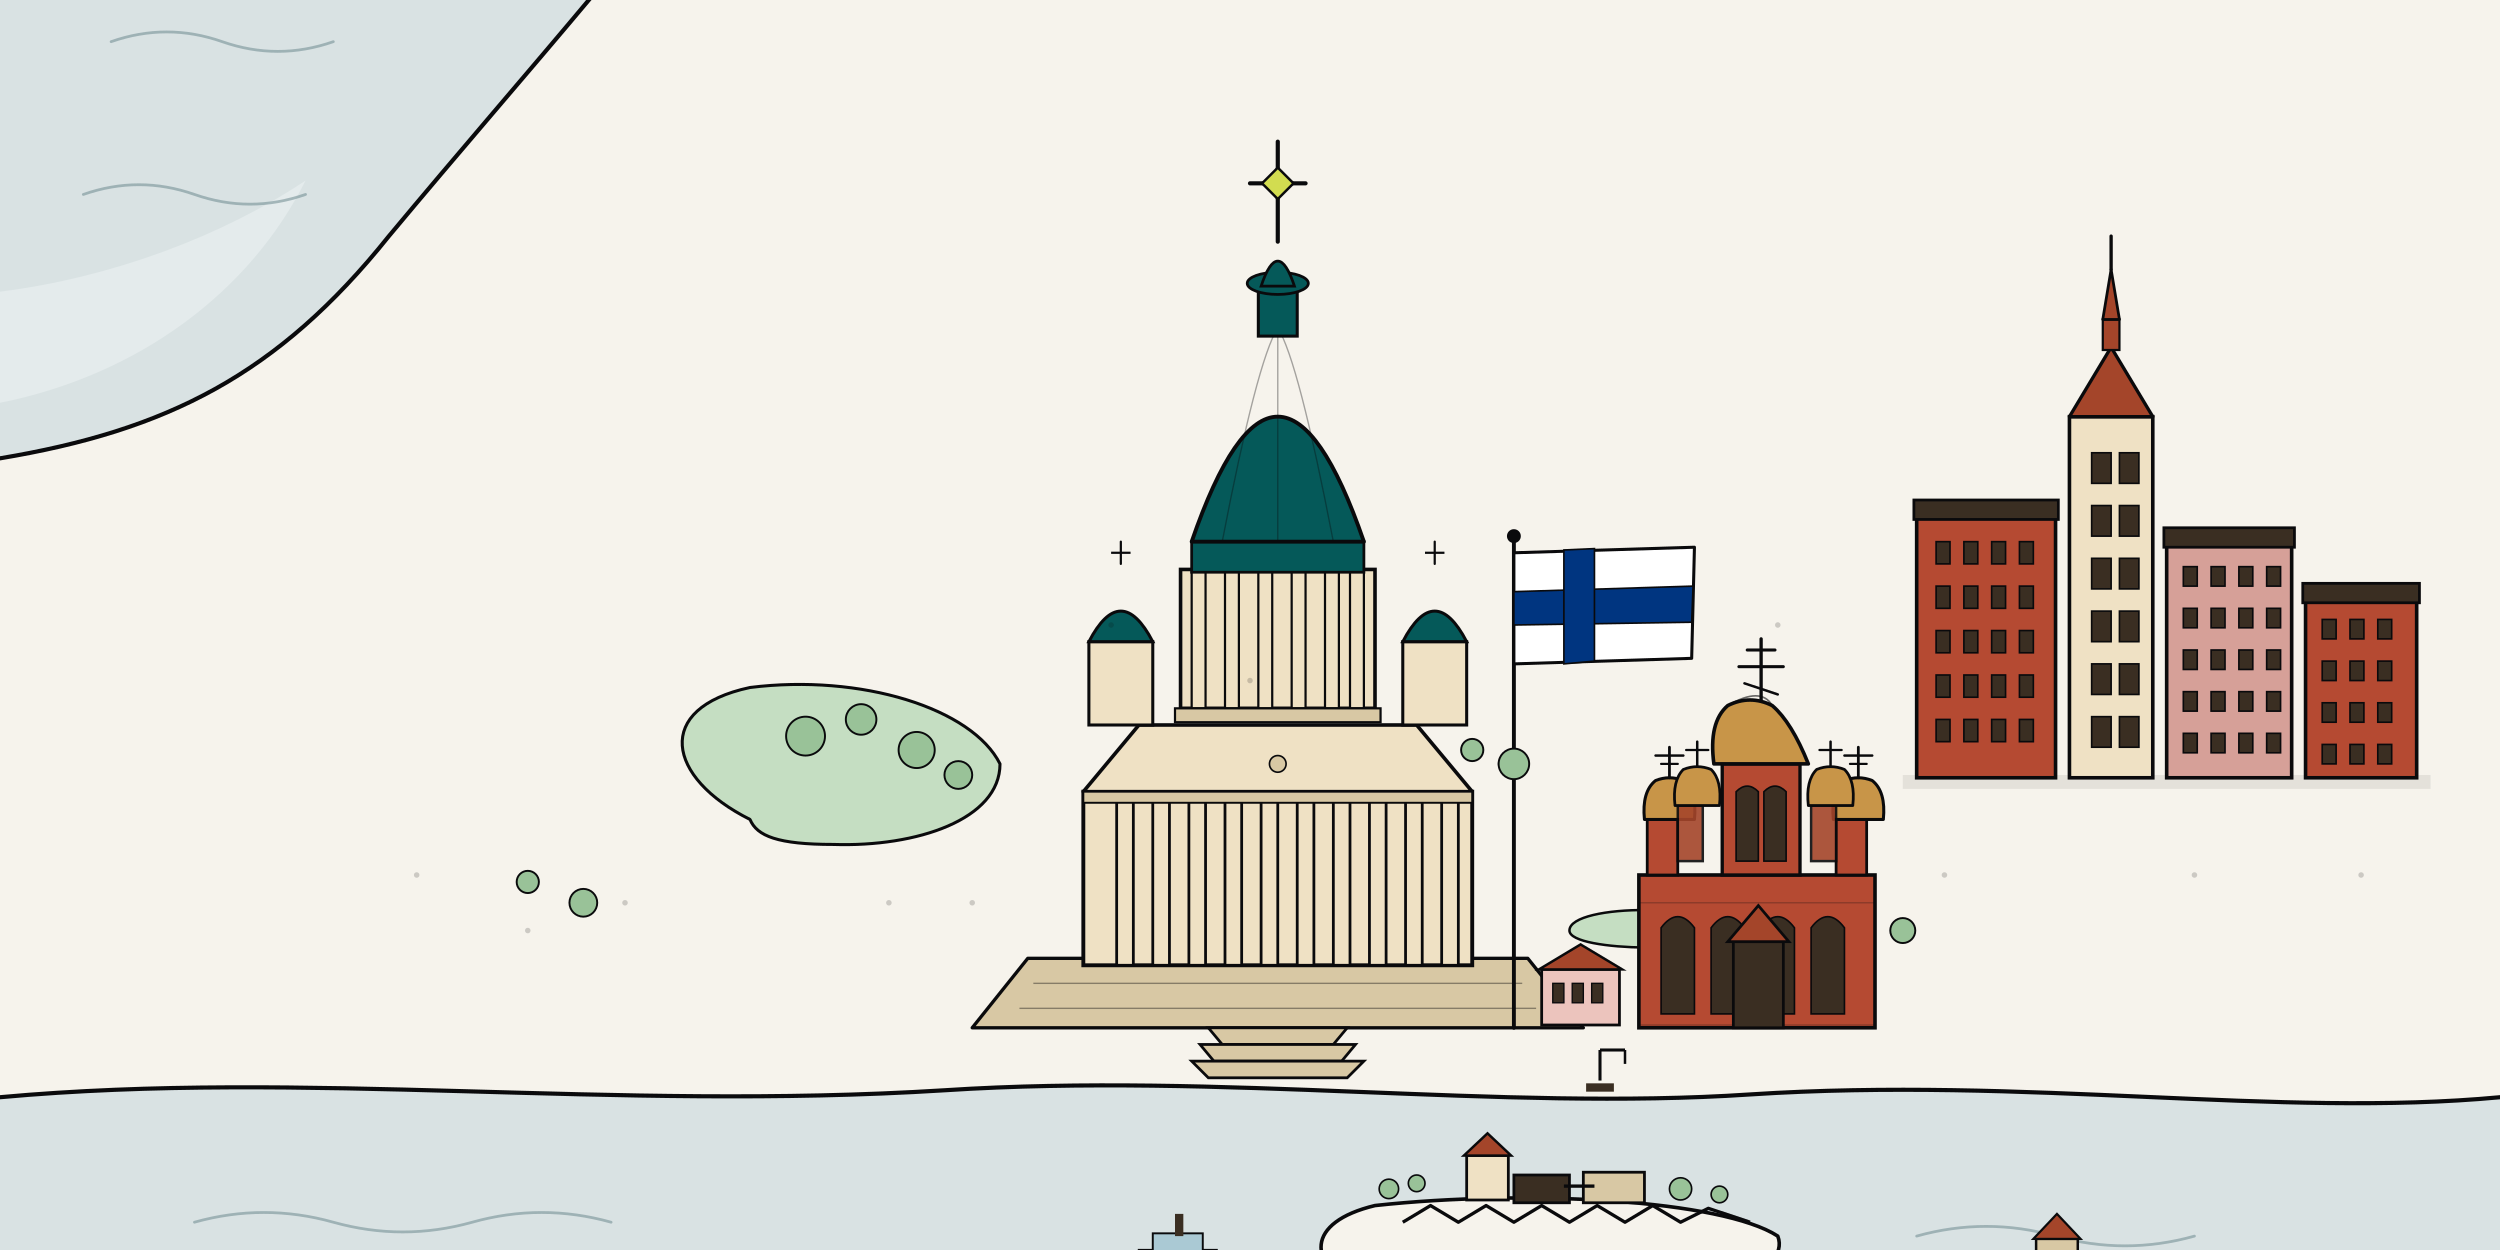
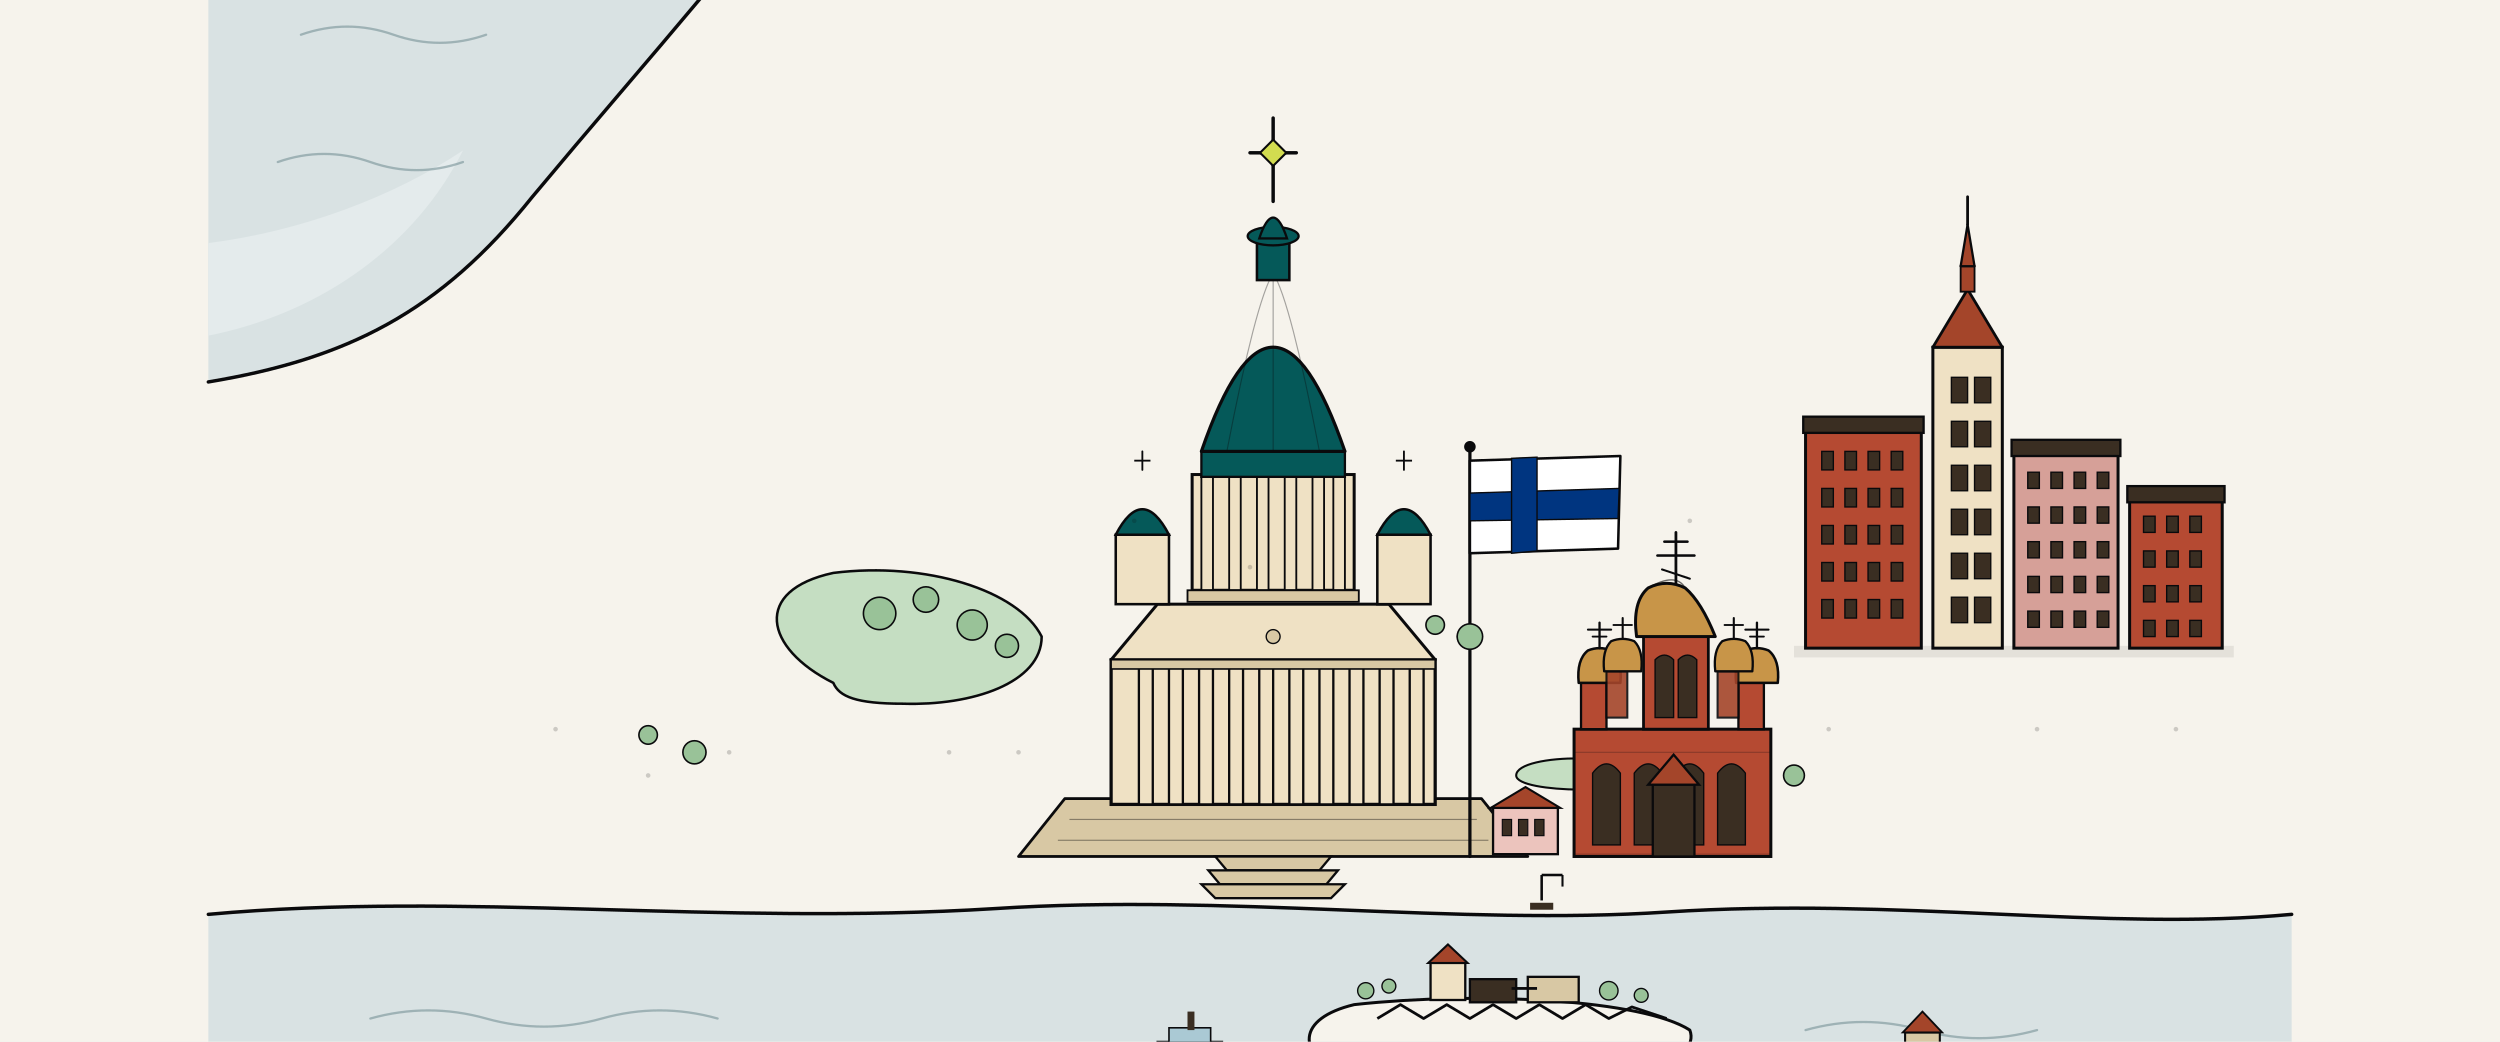
- <svg xmlns="http://www.w3.org/2000/svg" viewBox="0 150 1800 900" preserveAspectRatio="xMidYMid slice">
-   <rect width="1800" height="1200" fill="#f6f3ec" />
+ <svg xmlns="http://www.w3.org/2000/svg" viewBox="-180 150 2160 900" preserveAspectRatio="xMidYMid slice">
+   <rect x="-180" width="2160" height="1200" fill="#f6f3ec" />
  <path d="M 0 0 L 540 0 C 480 90 380 200 280 320 C 200 420 120 460 0 480 Z" fill="#d9e2e3" />
  <path d="M 0 360 C 80 350 160 320 220 280 C 180 360 100 420 0 440 Z" fill="#e4ebec" />
  <path d="M 0 940 C 220 920 440 950 680 935 C 880 922 1080 950 1260 938 C 1460 925 1640 955 1800 940 L 1800 1200 L 0 1200 Z" fill="#d9e2e3" />
  <g fill="none" stroke="#6e8a90" stroke-width="2" stroke-linecap="round" opacity="0.55">
    <path d="M 80 180 q 40 -14 80 0 t 80 0" />
    <path d="M 60 290 q 40 -14 80 0 t 80 0" />
    <path d="M 280 100 q 30 -10 60 0 t 60 0" />
    <path d="M 140 1030 q 50 -14 100 0 t 100 0 t 100 0" />
    <path d="M 800 1060 q 50 -14 100 0 t 100 0 t 100 0" />
    <path d="M 1380 1040 q 50 -14 100 0 t 100 0" />
    <path d="M 460 1130 q 40 -12 80 0 t 80 0" />
    <path d="M 1100 1140 q 40 -12 80 0 t 80 0" />
  </g>
  <path d="M 0 480 C 120 460 200 420 280 320 C 380 200 480 90 540 0" fill="none" stroke="#0a0a0c" stroke-width="3" stroke-linejoin="round" stroke-linecap="round" />
  <path d="M 0 940 C 220 920 440 950 680 935 C 880 922 1080 950 1260 938 C 1460 925 1640 955 1800 940" fill="none" stroke="#0a0a0c" stroke-width="3" stroke-linejoin="round" stroke-linecap="round" />
  <path d="M 540 740 C 480 710 470 660 540 645 C 620 635 700 660 720 700 C 720 740 660 760 600 758 C 560 758 545 752 540 740 Z" fill="#c5dec2" stroke="#0a0a0c" stroke-width="2.2" stroke-linejoin="round" />
  <g fill="#99c298" stroke="#0a0a0c" stroke-width="1.4">
    <circle cx="580" cy="680" r="14" />
    <circle cx="620" cy="668" r="11" />
    <circle cx="660" cy="690" r="13" />
    <circle cx="690" cy="708" r="10" />
  </g>
  <path d="M 1130 820 C 1130 800 1240 800 1240 822 C 1240 836 1130 836 1130 820 Z" fill="#c5dec2" stroke="#0a0a0c" stroke-width="1.8" />
  <g>
    <rect x="1370" y="708" width="380" height="10" fill="#0a0a0c" opacity="0.08" />
    <rect x="1380" y="520" width="100" height="190" fill="#b54a32" stroke="#0a0a0c" stroke-width="2.6" />
    <rect x="1378" y="510" width="104" height="14" fill="#3a2e22" stroke="#0a0a0c" stroke-width="2" />
    <g fill="#3a2e22" stroke="#0a0a0c" stroke-width="1.2">
      <rect x="1394" y="540" width="10" height="16" />
      <rect x="1414" y="540" width="10" height="16" />
      <rect x="1434" y="540" width="10" height="16" />
      <rect x="1454" y="540" width="10" height="16" />
      <rect x="1394" y="572" width="10" height="16" />
      <rect x="1414" y="572" width="10" height="16" />
      <rect x="1434" y="572" width="10" height="16" />
      <rect x="1454" y="572" width="10" height="16" />
      <rect x="1394" y="604" width="10" height="16" />
      <rect x="1414" y="604" width="10" height="16" />
      <rect x="1434" y="604" width="10" height="16" />
      <rect x="1454" y="604" width="10" height="16" />
      <rect x="1394" y="636" width="10" height="16" />
      <rect x="1414" y="636" width="10" height="16" />
      <rect x="1434" y="636" width="10" height="16" />
      <rect x="1454" y="636" width="10" height="16" />
      <rect x="1394" y="668" width="10" height="16" />
      <rect x="1414" y="668" width="10" height="16" />
      <rect x="1434" y="668" width="10" height="16" />
      <rect x="1454" y="668" width="10" height="16" />
    </g>
    <rect x="1490" y="450" width="60" height="260" fill="#efe1c4" stroke="#0a0a0c" stroke-width="2.6" />
    <polygon points="1490,450 1550,450 1520,400" fill="#a4452a" stroke="#0a0a0c" stroke-width="2.4" stroke-linejoin="round" />
    <rect x="1514" y="380" width="12" height="22" fill="#a4452a" stroke="#0a0a0c" stroke-width="1.6" />
    <polygon points="1514,380 1526,380 1520,344" fill="#a4452a" stroke="#0a0a0c" stroke-width="2" stroke-linejoin="round" />
    <line x1="1520" y1="344" x2="1520" y2="320" stroke="#0a0a0c" stroke-width="2.4" stroke-linecap="round" />
    <g fill="#3a2e22" stroke="#0a0a0c" stroke-width="1.2">
      <rect x="1506" y="476" width="14" height="22" />
      <rect x="1526" y="476" width="14" height="22" />
      <rect x="1506" y="514" width="14" height="22" />
      <rect x="1526" y="514" width="14" height="22" />
      <rect x="1506" y="552" width="14" height="22" />
      <rect x="1526" y="552" width="14" height="22" />
      <rect x="1506" y="590" width="14" height="22" />
      <rect x="1526" y="590" width="14" height="22" />
      <rect x="1506" y="628" width="14" height="22" />
      <rect x="1526" y="628" width="14" height="22" />
      <rect x="1506" y="666" width="14" height="22" />
      <rect x="1526" y="666" width="14" height="22" />
    </g>
    <rect x="1560" y="540" width="90" height="170" fill="#d6a098" stroke="#0a0a0c" stroke-width="2.6" />
    <rect x="1558" y="530" width="94" height="14" fill="#3a2e22" stroke="#0a0a0c" stroke-width="2" />
    <g fill="#3a2e22" stroke="#0a0a0c" stroke-width="1.2">
      <rect x="1572" y="558" width="10" height="14" />
      <rect x="1592" y="558" width="10" height="14" />
      <rect x="1612" y="558" width="10" height="14" />
      <rect x="1632" y="558" width="10" height="14" />
      <rect x="1572" y="588" width="10" height="14" />
      <rect x="1592" y="588" width="10" height="14" />
      <rect x="1612" y="588" width="10" height="14" />
      <rect x="1632" y="588" width="10" height="14" />
      <rect x="1572" y="618" width="10" height="14" />
      <rect x="1592" y="618" width="10" height="14" />
      <rect x="1612" y="618" width="10" height="14" />
      <rect x="1632" y="618" width="10" height="14" />
      <rect x="1572" y="648" width="10" height="14" />
      <rect x="1592" y="648" width="10" height="14" />
      <rect x="1612" y="648" width="10" height="14" />
      <rect x="1632" y="648" width="10" height="14" />
      <rect x="1572" y="678" width="10" height="14" />
      <rect x="1592" y="678" width="10" height="14" />
      <rect x="1612" y="678" width="10" height="14" />
      <rect x="1632" y="678" width="10" height="14" />
    </g>
    <rect x="1660" y="580" width="80" height="130" fill="#b54a32" stroke="#0a0a0c" stroke-width="2.6" />
    <rect x="1658" y="570" width="84" height="14" fill="#3a2e22" stroke="#0a0a0c" stroke-width="2" />
    <g fill="#3a2e22" stroke="#0a0a0c" stroke-width="1.2">
      <rect x="1672" y="596" width="10" height="14" />
      <rect x="1692" y="596" width="10" height="14" />
      <rect x="1712" y="596" width="10" height="14" />
      <rect x="1672" y="626" width="10" height="14" />
      <rect x="1692" y="626" width="10" height="14" />
      <rect x="1712" y="626" width="10" height="14" />
      <rect x="1672" y="656" width="10" height="14" />
      <rect x="1692" y="656" width="10" height="14" />
      <rect x="1712" y="656" width="10" height="14" />
      <rect x="1672" y="686" width="10" height="14" />
      <rect x="1692" y="686" width="10" height="14" />
      <rect x="1712" y="686" width="10" height="14" />
    </g>
  </g>
  <g>
    <polygon points="700,890 1140,890 1100,840 740,840" fill="#d8c8a4" stroke="#0a0a0c" stroke-width="2.4" stroke-linejoin="round" />
    <g stroke="#0a0a0c" stroke-width="1" opacity="0.4">
      <line x1="744" y1="858" x2="1096" y2="858" />
      <line x1="734" y1="876" x2="1106" y2="876" />
    </g>
    <rect x="780" y="720" width="280" height="125" fill="#efe1c4" stroke="#0a0a0c" stroke-width="2.8" />
    <g fill="#efe1c4" stroke="#0a0a0c" stroke-width="2">
      <rect x="804" y="720" width="12" height="125" />
      <rect x="830" y="720" width="12" height="125" />
      <rect x="856" y="720" width="12" height="125" />
      <rect x="882" y="720" width="12" height="125" />
      <rect x="908" y="720" width="12" height="125" />
      <rect x="934" y="720" width="12" height="125" />
      <rect x="960" y="720" width="12" height="125" />
      <rect x="986" y="720" width="12" height="125" />
      <rect x="1012" y="720" width="12" height="125" />
      <rect x="1038" y="720" width="12" height="125" />
    </g>
    <polygon points="780,720 1060,720 1020,672 820,672" fill="#efe1c4" stroke="#0a0a0c" stroke-width="2.6" stroke-linejoin="round" />
    <circle cx="920" cy="700" r="6" fill="#d8c8a4" stroke="#0a0a0c" stroke-width="1.2" />
    <rect x="780" y="720" width="280" height="8" fill="#d8c8a4" stroke="#0a0a0c" stroke-width="1.4" />
    <rect x="850" y="560" width="140" height="100" fill="#efe1c4" stroke="#0a0a0c" stroke-width="2.6" />
    <g fill="#efe1c4" stroke="#0a0a0c" stroke-width="1.6">
      <rect x="858" y="560" width="10" height="100" />
      <rect x="882" y="560" width="10" height="100" />
      <rect x="906" y="560" width="10" height="100" />
      <rect x="930" y="560" width="10" height="100" />
      <rect x="954" y="560" width="10" height="100" />
      <rect x="972" y="560" width="10" height="100" />
    </g>
    <rect x="846" y="660" width="148" height="10" fill="#d8c8a4" stroke="#0a0a0c" stroke-width="1.6" />
    <rect x="858" y="540" width="124" height="22" fill="#055959" stroke="#0a0a0c" stroke-width="2" />
    <path d="M 858 540 Q 920 360 982 540 Z" fill="#055959" stroke="#0a0a0c" stroke-width="2.8" stroke-linejoin="round" />
    <path d="M 880 540 Q 905 410 920 386" fill="none" stroke="#0a0a0c" stroke-width="1" opacity="0.35" />
    <path d="M 920 540 Q 920 410 920 386" fill="none" stroke="#0a0a0c" stroke-width="1" opacity="0.35" />
    <path d="M 960 540 Q 935 410 920 386" fill="none" stroke="#0a0a0c" stroke-width="1" opacity="0.35" />
    <rect x="906" y="356" width="28" height="36" fill="#055959" stroke="#0a0a0c" stroke-width="2.2" />
    <ellipse cx="920" cy="354" rx="22" ry="8" fill="#055959" stroke="#0a0a0c" stroke-width="2" />
    <path d="M 908 356 Q 920 320 932 356 Z" fill="#055959" stroke="#0a0a0c" stroke-width="2" />
    <line x1="920" y1="324" x2="920" y2="252" stroke="#0a0a0c" stroke-width="3" stroke-linecap="round" />
    <line x1="900" y1="282" x2="940" y2="282" stroke="#0a0a0c" stroke-width="3" stroke-linecap="round" />
    <rect x="912" y="274" width="16" height="16" fill="#d2dc50" stroke="#0a0a0c" stroke-width="1.8" transform="rotate(45 920 282)" />
    <g>
      <rect x="784" y="612" width="46" height="60" fill="#efe1c4" stroke="#0a0a0c" stroke-width="2.2" />
      <path d="M 784 612 Q 807 568 830 612 Z" fill="#055959" stroke="#0a0a0c" stroke-width="2.2" />
      <line x1="807" y1="556" x2="807" y2="540" stroke="#0a0a0c" stroke-width="1.6" stroke-linecap="round" />
      <line x1="800" y1="548" x2="814" y2="548" stroke="#0a0a0c" stroke-width="1.6" />
      <rect x="1010" y="612" width="46" height="60" fill="#efe1c4" stroke="#0a0a0c" stroke-width="2.2" />
      <path d="M 1010 612 Q 1033 568 1056 612 Z" fill="#055959" stroke="#0a0a0c" stroke-width="2.2" />
      <line x1="1033" y1="556" x2="1033" y2="540" stroke="#0a0a0c" stroke-width="1.6" stroke-linecap="round" />
      <line x1="1026" y1="548" x2="1040" y2="548" stroke="#0a0a0c" stroke-width="1.6" />
    </g>
    <g fill="#d8c8a4" stroke="#0a0a0c" stroke-width="2">
      <polygon points="870,890 970,890 960,902 880,902" />
      <polygon points="864,902 976,902 966,914 874,914" />
      <polygon points="858,914 982,914 970,926 870,926" />
    </g>
  </g>
  <g>
    <line x1="1090" y1="890" x2="1090" y2="540" stroke="#0a0a0c" stroke-width="2.8" stroke-linecap="round" />
    <circle cx="1090" cy="536" r="5" fill="#0a0a0c" />
    <path d="M 1090 548 L 1220 544 L 1218 624 L 1090 628 Z" fill="#ffffff" stroke="#0a0a0c" stroke-width="2.2" stroke-linejoin="round" />
    <path d="M 1090 576 L 1219 572 L 1218 598 L 1090 600 Z" fill="#003580" stroke="#0a0a0c" stroke-width="1.2" />
    <path d="M 1126 546 L 1148 545 L 1148 626 L 1126 628 Z" fill="#003580" stroke="#0a0a0c" stroke-width="1.2" />
  </g>
  <g>
    <rect x="1180" y="780" width="170" height="110" fill="#b54a32" stroke="#0a0a0c" stroke-width="2.6" />
    <g fill="#3a2e22" stroke="#0a0a0c" stroke-width="1.2">
      <path d="M 1196 880 L 1196 818 Q 1208 802 1220 818 L 1220 880 Z" />
      <path d="M 1232 880 L 1232 818 Q 1244 802 1256 818 L 1256 880 Z" />
      <path d="M 1268 880 L 1268 818 Q 1280 802 1292 818 L 1292 880 Z" />
      <path d="M 1304 880 L 1304 818 Q 1316 802 1328 818 L 1328 880 Z" />
    </g>
    <g stroke="#0a0a0c" stroke-width="1" opacity="0.25">
      <line x1="1180" y1="800" x2="1350" y2="800" />
      <line x1="1180" y1="888" x2="1350" y2="888" />
    </g>
    <rect x="1248" y="828" width="36" height="62" fill="#3a2e22" stroke="#0a0a0c" stroke-width="2" />
    <polygon points="1244,828 1288,828 1266,802" fill="#a4452a" stroke="#0a0a0c" stroke-width="2" />
    <rect x="1240" y="700" width="56" height="80" fill="#b54a32" stroke="#0a0a0c" stroke-width="2.4" />
    <g fill="#3a2e22" stroke="#0a0a0c" stroke-width="1.2">
      <path d="M 1250 770 L 1250 720 Q 1258 712 1266 720 L 1266 770 Z" />
      <path d="M 1270 770 L 1270 720 Q 1278 712 1286 720 L 1286 770 Z" />
    </g>
    <path d="M 1234 700 Q 1230 670 1244 658 Q 1252 654 1260 654 Q 1268 654 1276 658 Q 1290 670 1302 700 Z" fill="#c89548" stroke="#0a0a0c" stroke-width="2.6" stroke-linejoin="round" />
    <path d="M 1244 658 Q 1268 644 1276 658" fill="none" stroke="#0a0a0c" stroke-width="1.2" opacity="0.6" />
    <line x1="1268" y1="654" x2="1268" y2="610" stroke="#0a0a0c" stroke-width="2.4" stroke-linecap="round" />
    <line x1="1252" y1="630" x2="1284" y2="630" stroke="#0a0a0c" stroke-width="2.2" stroke-linecap="round" />
    <line x1="1258" y1="618" x2="1278" y2="618" stroke="#0a0a0c" stroke-width="2.2" stroke-linecap="round" />
    <line x1="1256" y1="642" x2="1280" y2="650" stroke="#0a0a0c" stroke-width="1.8" stroke-linecap="round" />
    <g>
      <rect x="1186" y="740" width="22" height="40" fill="#b54a32" stroke="#0a0a0c" stroke-width="2" />
      <path d="M 1184 740 Q 1182 720 1192 712 Q 1197 710 1202 710 Q 1207 710 1212 712 Q 1222 720 1220 740 Z" fill="#c89548" stroke="#0a0a0c" stroke-width="2.2" stroke-linejoin="round" />
      <line x1="1202" y1="710" x2="1202" y2="688" stroke="#0a0a0c" stroke-width="2" stroke-linecap="round" />
      <line x1="1192" y1="694" x2="1212" y2="694" stroke="#0a0a0c" stroke-width="1.8" stroke-linecap="round" />
      <line x1="1196" y1="700" x2="1208" y2="700" stroke="#0a0a0c" stroke-width="1.6" stroke-linecap="round" />
      <rect x="1322" y="740" width="22" height="40" fill="#b54a32" stroke="#0a0a0c" stroke-width="2" />
      <path d="M 1320 740 Q 1318 720 1328 712 Q 1333 710 1338 710 Q 1343 710 1348 712 Q 1358 720 1356 740 Z" fill="#c89548" stroke="#0a0a0c" stroke-width="2.2" stroke-linejoin="round" />
      <line x1="1338" y1="710" x2="1338" y2="688" stroke="#0a0a0c" stroke-width="2" stroke-linecap="round" />
      <line x1="1328" y1="694" x2="1348" y2="694" stroke="#0a0a0c" stroke-width="1.8" stroke-linecap="round" />
      <line x1="1332" y1="700" x2="1344" y2="700" stroke="#0a0a0c" stroke-width="1.6" stroke-linecap="round" />
      <rect x="1208" y="730" width="18" height="40" fill="#a4452a" stroke="#0a0a0c" stroke-width="1.8" opacity="0.9" />
      <path d="M 1206 730 Q 1204 712 1212 704 Q 1217 702 1222 702 Q 1227 702 1232 704 Q 1240 712 1238 730 Z" fill="#c89548" stroke="#0a0a0c" stroke-width="2" stroke-linejoin="round" />
      <line x1="1222" y1="702" x2="1222" y2="684" stroke="#0a0a0c" stroke-width="1.8" stroke-linecap="round" />
      <line x1="1214" y1="690" x2="1230" y2="690" stroke="#0a0a0c" stroke-width="1.6" stroke-linecap="round" />
      <rect x="1304" y="730" width="18" height="40" fill="#a4452a" stroke="#0a0a0c" stroke-width="1.8" opacity="0.9" />
      <path d="M 1302 730 Q 1300 712 1308 704 Q 1313 702 1318 702 Q 1323 702 1328 704 Q 1336 712 1334 730 Z" fill="#c89548" stroke="#0a0a0c" stroke-width="2" stroke-linejoin="round" />
      <line x1="1318" y1="702" x2="1318" y2="684" stroke="#0a0a0c" stroke-width="1.8" stroke-linecap="round" />
      <line x1="1310" y1="690" x2="1326" y2="690" stroke="#0a0a0c" stroke-width="1.6" stroke-linecap="round" />
    </g>
  </g>
  <g>
    <path d="M 980 1080 C 940 1060 940 1030 990 1018 C 1100 1006 1240 1014 1280 1040 C 1290 1066 1230 1090 1140 1090 C 1060 1092 1000 1094 980 1080 Z" fill="#f6f3ec" stroke="#0a0a0c" stroke-width="2.6" stroke-linejoin="round" />
    <path d="M 1010 1030 L 1030 1018 L 1050 1030 L 1070 1018 L 1090 1030 L 1110 1018 L 1130 1030 L 1150 1018 L 1170 1030 L 1190 1018 L 1210 1030 L 1230 1020 L 1260 1030" fill="none" stroke="#0a0a0c" stroke-width="2.4" stroke-linejoin="round" />
    <rect x="1090" y="996" width="40" height="20" fill="#3a2e22" stroke="#0a0a0c" stroke-width="2" />
    <rect x="1140" y="994" width="44" height="22" fill="#d8c8a4" stroke="#0a0a0c" stroke-width="2" />
    <line x1="1126" y1="1004" x2="1148" y2="1004" stroke="#0a0a0c" stroke-width="2.4" />
    <rect x="1056" y="982" width="30" height="32" fill="#efe1c4" stroke="#0a0a0c" stroke-width="2" />
    <polygon points="1054,982 1088,982 1071,966" fill="#a4452a" stroke="#0a0a0c" stroke-width="1.8" />
    <g fill="#99c298" stroke="#0a0a0c" stroke-width="1.2">
      <circle cx="1000" cy="1006" r="7" />
      <circle cx="1020" cy="1002" r="6" />
      <circle cx="1210" cy="1006" r="8" />
      <circle cx="1238" cy="1010" r="6" />
    </g>
    <path d="M 1380 1110 C 1360 1090 1380 1068 1430 1060 C 1500 1054 1570 1064 1600 1080 C 1610 1100 1570 1118 1500 1120 C 1430 1122 1390 1118 1380 1110 Z" fill="#f6f3ec" stroke="#0a0a0c" stroke-width="2.4" stroke-linejoin="round" />
    <path d="M 1400 1078 L 1420 1068 L 1440 1078 L 1460 1068 L 1480 1078 L 1500 1068 L 1520 1078 L 1540 1068 L 1560 1078 L 1580 1072" fill="none" stroke="#0a0a0c" stroke-width="2.2" stroke-linejoin="round" />
    <rect x="1466" y="1042" width="30" height="28" fill="#d8c8a4" stroke="#0a0a0c" stroke-width="1.8" />
    <polygon points="1464,1042 1498,1042 1481,1024" fill="#a4452a" stroke="#0a0a0c" stroke-width="1.6" />
    <g fill="#99c298" stroke="#0a0a0c" stroke-width="1.2">
      <circle cx="1410" cy="1066" r="6" />
      <circle cx="1556" cy="1068" r="6" />
    </g>
  </g>
  <g>
    <rect x="820" y="1050" width="56" height="8" fill="#efe1c4" stroke="#0a0a0c" stroke-width="1.6" />
    <polygon points="816,1058 880,1058 872,1066 824,1066" fill="#3a2e22" stroke="#0a0a0c" stroke-width="1.6" stroke-linejoin="round" />
    <rect x="830" y="1038" width="36" height="14" fill="#aac9d4" stroke="#0a0a0c" stroke-width="1.4" />
    <rect x="846" y="1024" width="6" height="16" fill="#3a2e22" />
  </g>
  <g>
    <rect x="1110" y="848" width="56" height="40" fill="#ecc4bd" stroke="#0a0a0c" stroke-width="2" />
    <polygon points="1108,848 1168,848 1138,830" fill="#a4452a" stroke="#0a0a0c" stroke-width="1.8" />
    <g fill="#3a2e22" stroke="#0a0a0c" stroke-width="1">
      <rect x="1118" y="858" width="8" height="14" />
      <rect x="1132" y="858" width="8" height="14" />
      <rect x="1146" y="858" width="8" height="14" />
    </g>
    <rect x="1142" y="930" width="20" height="6" fill="#3a2e22" />
    <line x1="1152" y1="928" x2="1152" y2="906" stroke="#0a0a0c" stroke-width="2.2" />
    <line x1="1152" y1="906" x2="1170" y2="906" stroke="#0a0a0c" stroke-width="2.2" />
    <line x1="1170" y1="906" x2="1170" y2="916" stroke="#0a0a0c" stroke-width="1.8" />
  </g>
  <g fill="#0a0a0c" opacity="0.18">
    <circle cx="300" cy="780" r="2" />
    <circle cx="380" cy="820" r="2" />
    <circle cx="450" cy="800" r="2" />
    <circle cx="640" cy="800" r="2" />
    <circle cx="700" cy="800" r="2" />
    <circle cx="800" cy="600" r="2" />
    <circle cx="900" cy="640" r="2" />
    <circle cx="1080" cy="700" r="2" />
    <circle cx="1280" cy="600" r="2" />
    <circle cx="1400" cy="780" r="2" />
    <circle cx="1580" cy="780" r="2" />
    <circle cx="1700" cy="780" r="2" />
  </g>
  <g fill="#99c298" stroke="#0a0a0c" stroke-width="1.4">
    <circle cx="420" cy="800" r="10" />
    <circle cx="380" cy="785" r="8" />
    <circle cx="1370" cy="820" r="9" />
    <circle cx="1090" cy="700" r="11" />
    <circle cx="1060" cy="690" r="8" />
  </g>
</svg>
